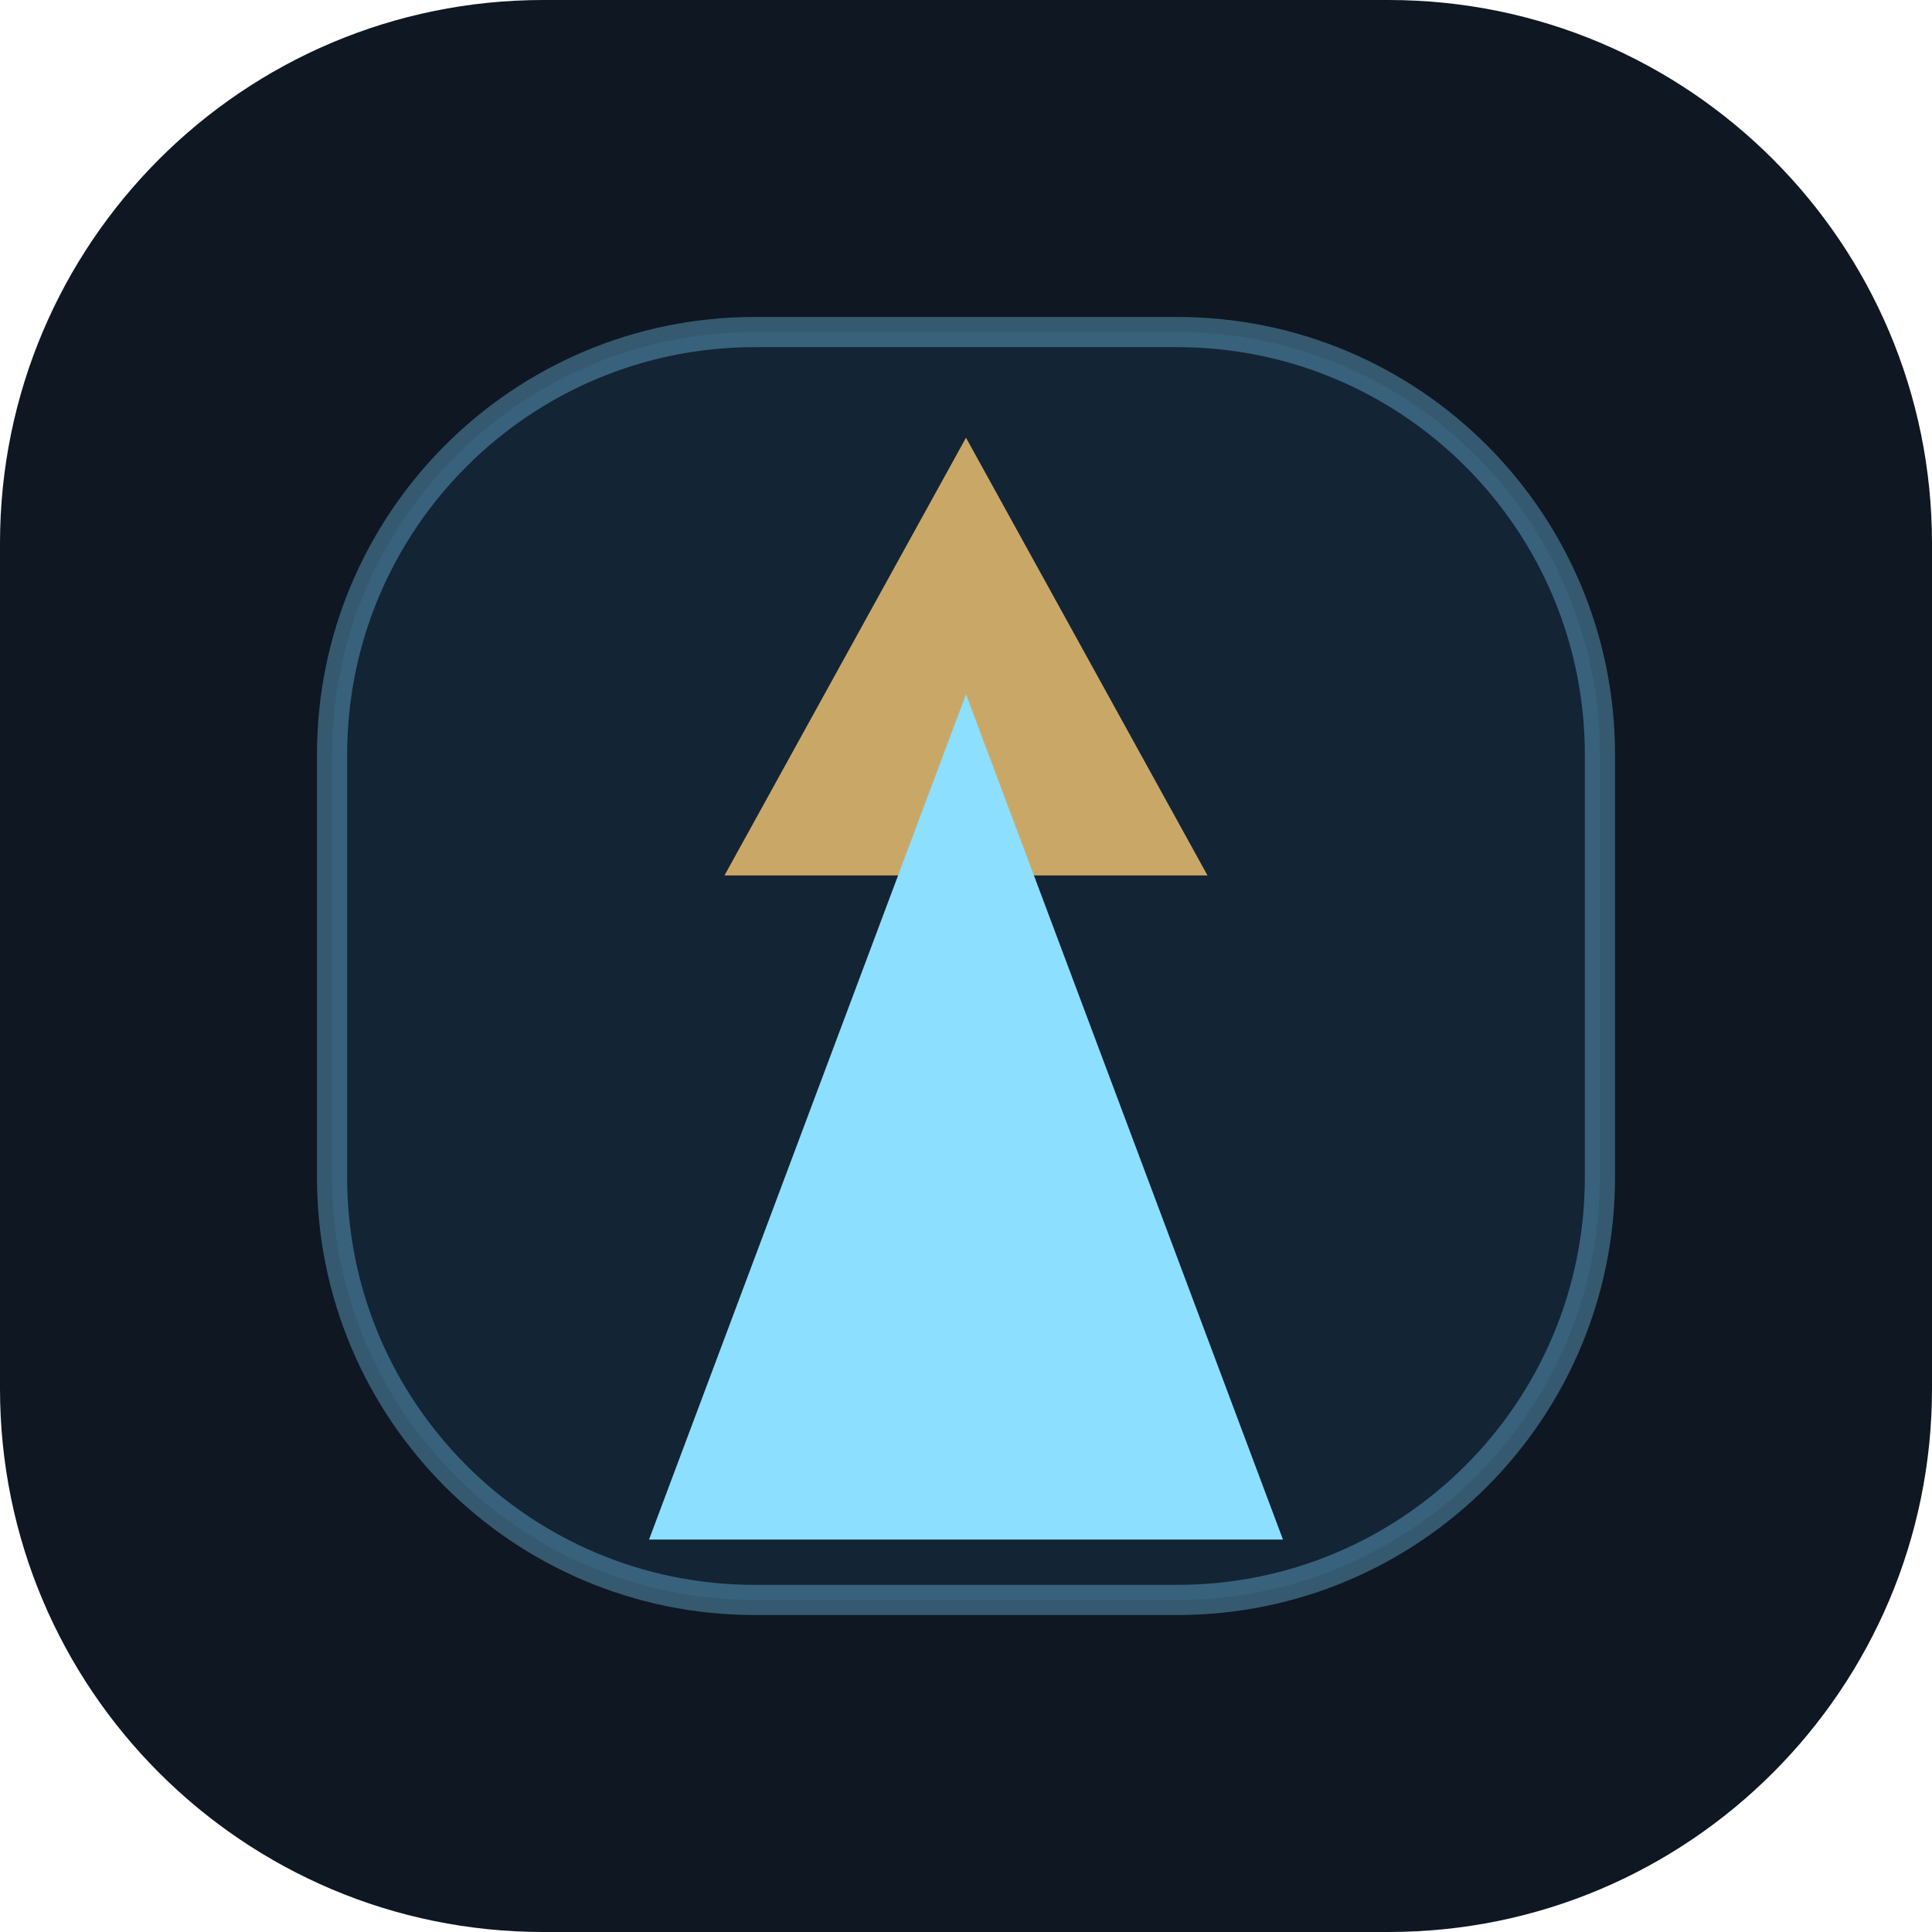
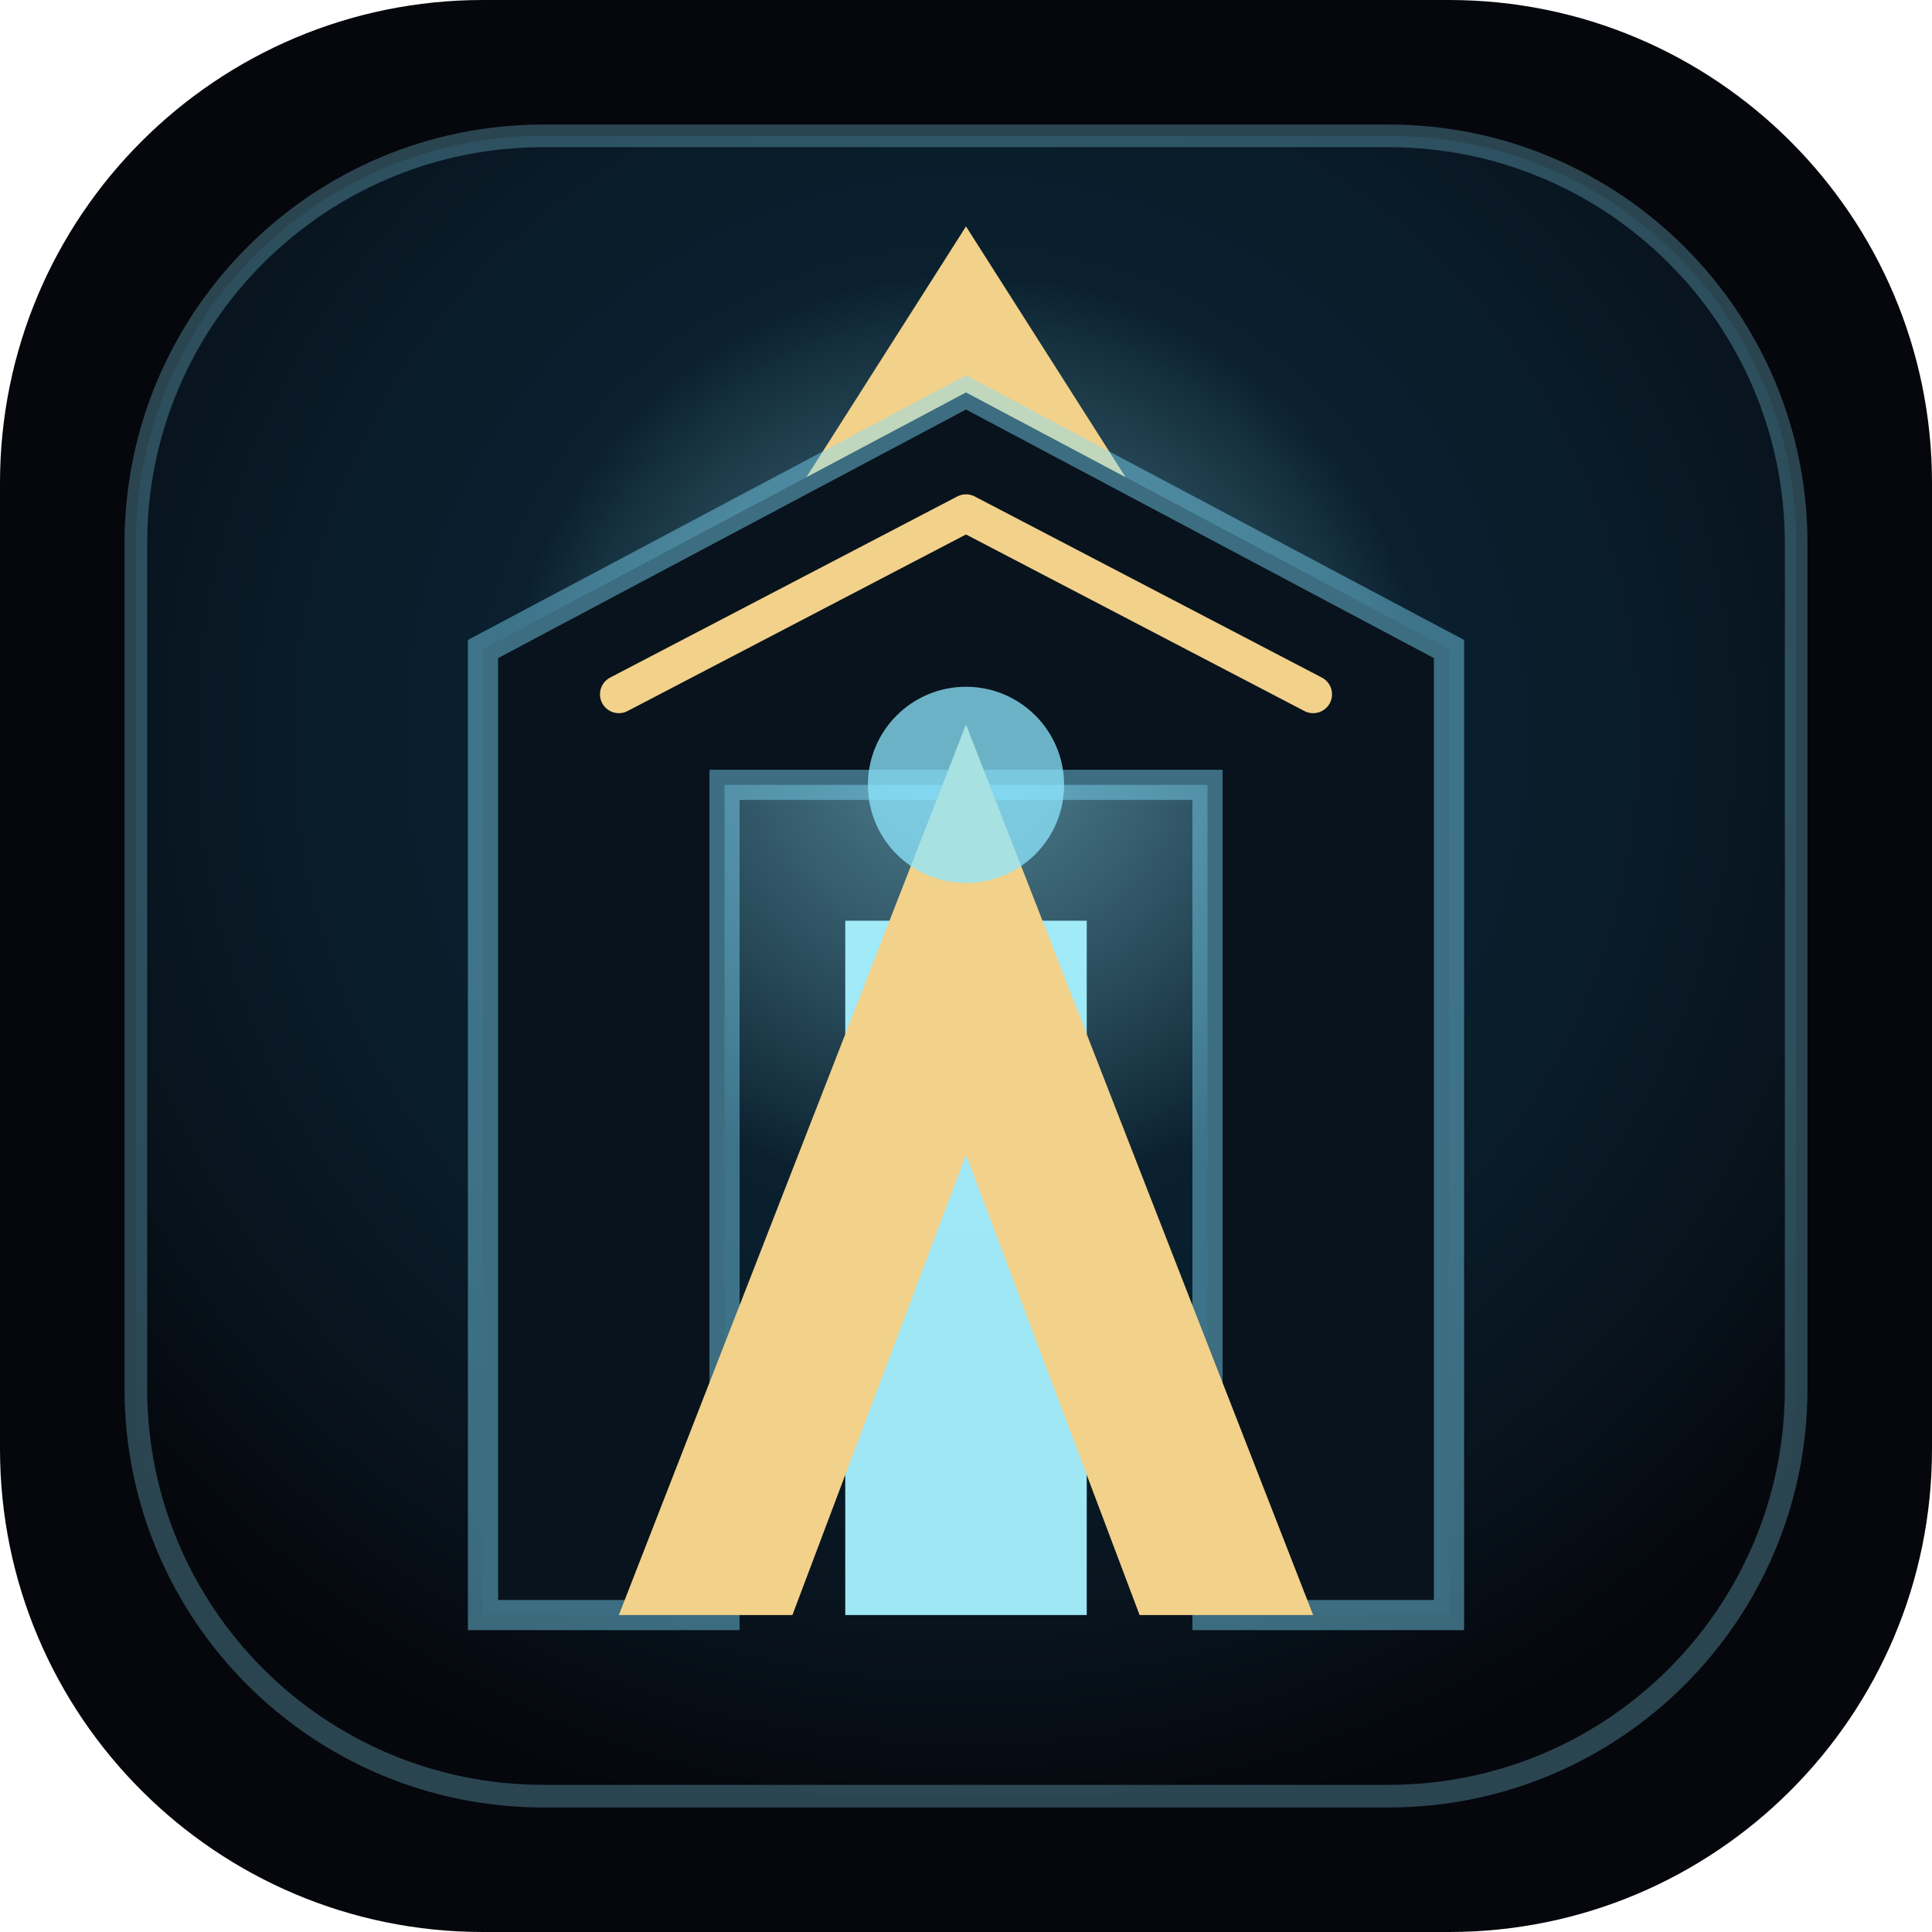
<svg xmlns="http://www.w3.org/2000/svg" width="256" height="256" viewBox="0 0 256 256" fill="none">
-   <rect width="256" height="256" rx="72" fill="#0E1722" />
-   <rect x="44" y="44" width="168" height="168" rx="56" fill="#132435" stroke="#7FD4FF" stroke-opacity="0.35" stroke-width="4" />
-   <path d="M128 58L160 116H96L128 58Z" fill="#C9A867" />
-   <path d="M128 92L170 204H86L128 92Z" fill="#8DDFFF" />
+   <defs>
+     <radialGradient id="glow" cx="50%" cy="36%" r="68%">
+       <stop offset="0%" stop-color="#8EE7FF" stop-opacity="0.55" />
+       <stop offset="42%" stop-color="#0D2E42" stop-opacity="0.65" />
+       <stop offset="100%" stop-color="#05070C" />
+     </radialGradient>
+     <linearGradient id="gold" x1="70" y1="32" x2="186" y2="218">
+       <stop stop-color="#F2D18A" />
+       <stop offset="0.52" stop-color="#C9A867" />
+       <stop offset="1" stop-color="#785A2B" />
+     </linearGradient>
+     <linearGradient id="glass" x1="70" y1="40" x2="186" y2="214">
+       <stop stop-color="#A7F1FF" />
+       <stop offset="0.52" stop-color="#58C8FF" />
+       <stop offset="1" stop-color="#0E6D95" />
+     </linearGradient>
+   </defs>
+   <rect width="256" height="256" rx="64" fill="#05070C" />
+   <rect x="18" y="18" width="220" height="220" rx="54" fill="url(#glow)" stroke="#8EE7FF" stroke-opacity="0.28" stroke-width="3" />
+   <path d="M128 30L156 74H100L128 30Z" fill="url(#gold)" />
+   <path d="M64 214V86L128 52L192 86V214H160V104H96V214H64Z" fill="#08131D" stroke="#7FE0FF" stroke-opacity="0.44" stroke-width="4" />
+   <path d="M112 214V122H144V214H112Z" fill="url(#glass)" opacity="0.95" />
+   <path d="M82 214L128 96L174 214H151L128 153L105 214H82Z" fill="url(#gold)" />
+   <path d="M82 92L128 68L174 92" stroke="#F2D18A" stroke-width="5" stroke-linecap="round" stroke-linejoin="round" />
+   <circle cx="128" cy="104" r="13" fill="#8EE7FF" fill-opacity="0.75" />
</svg>
